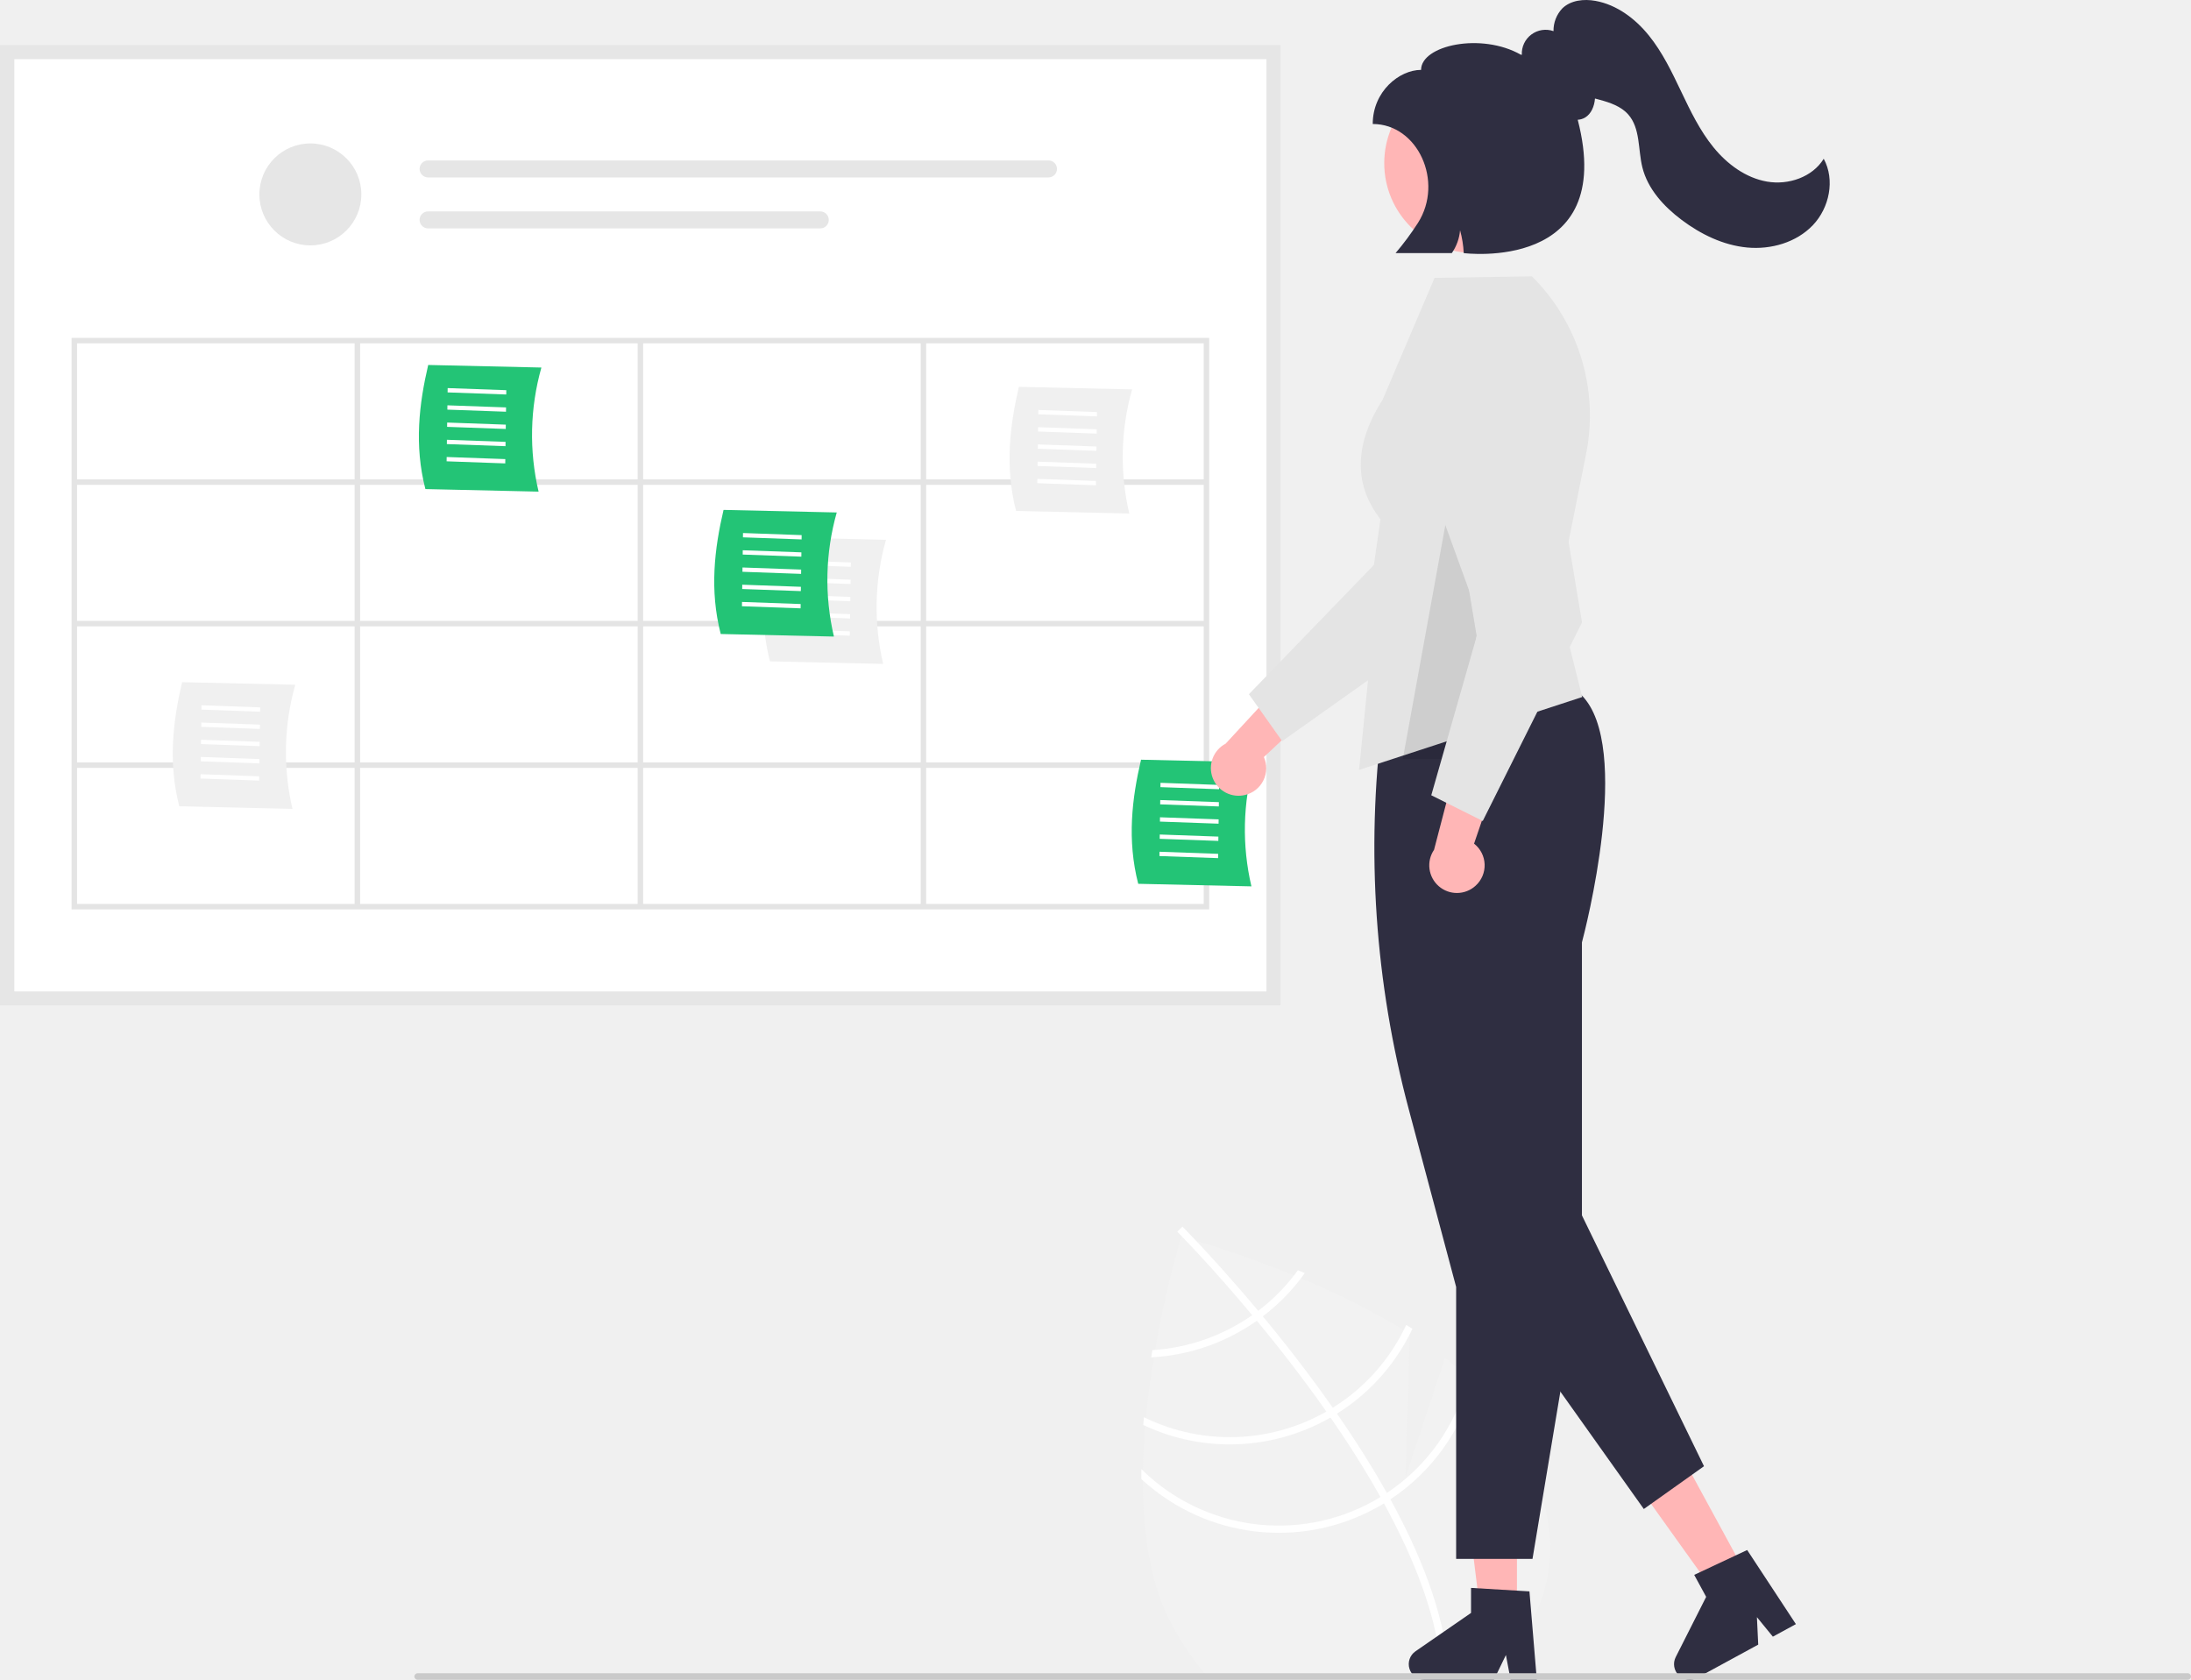
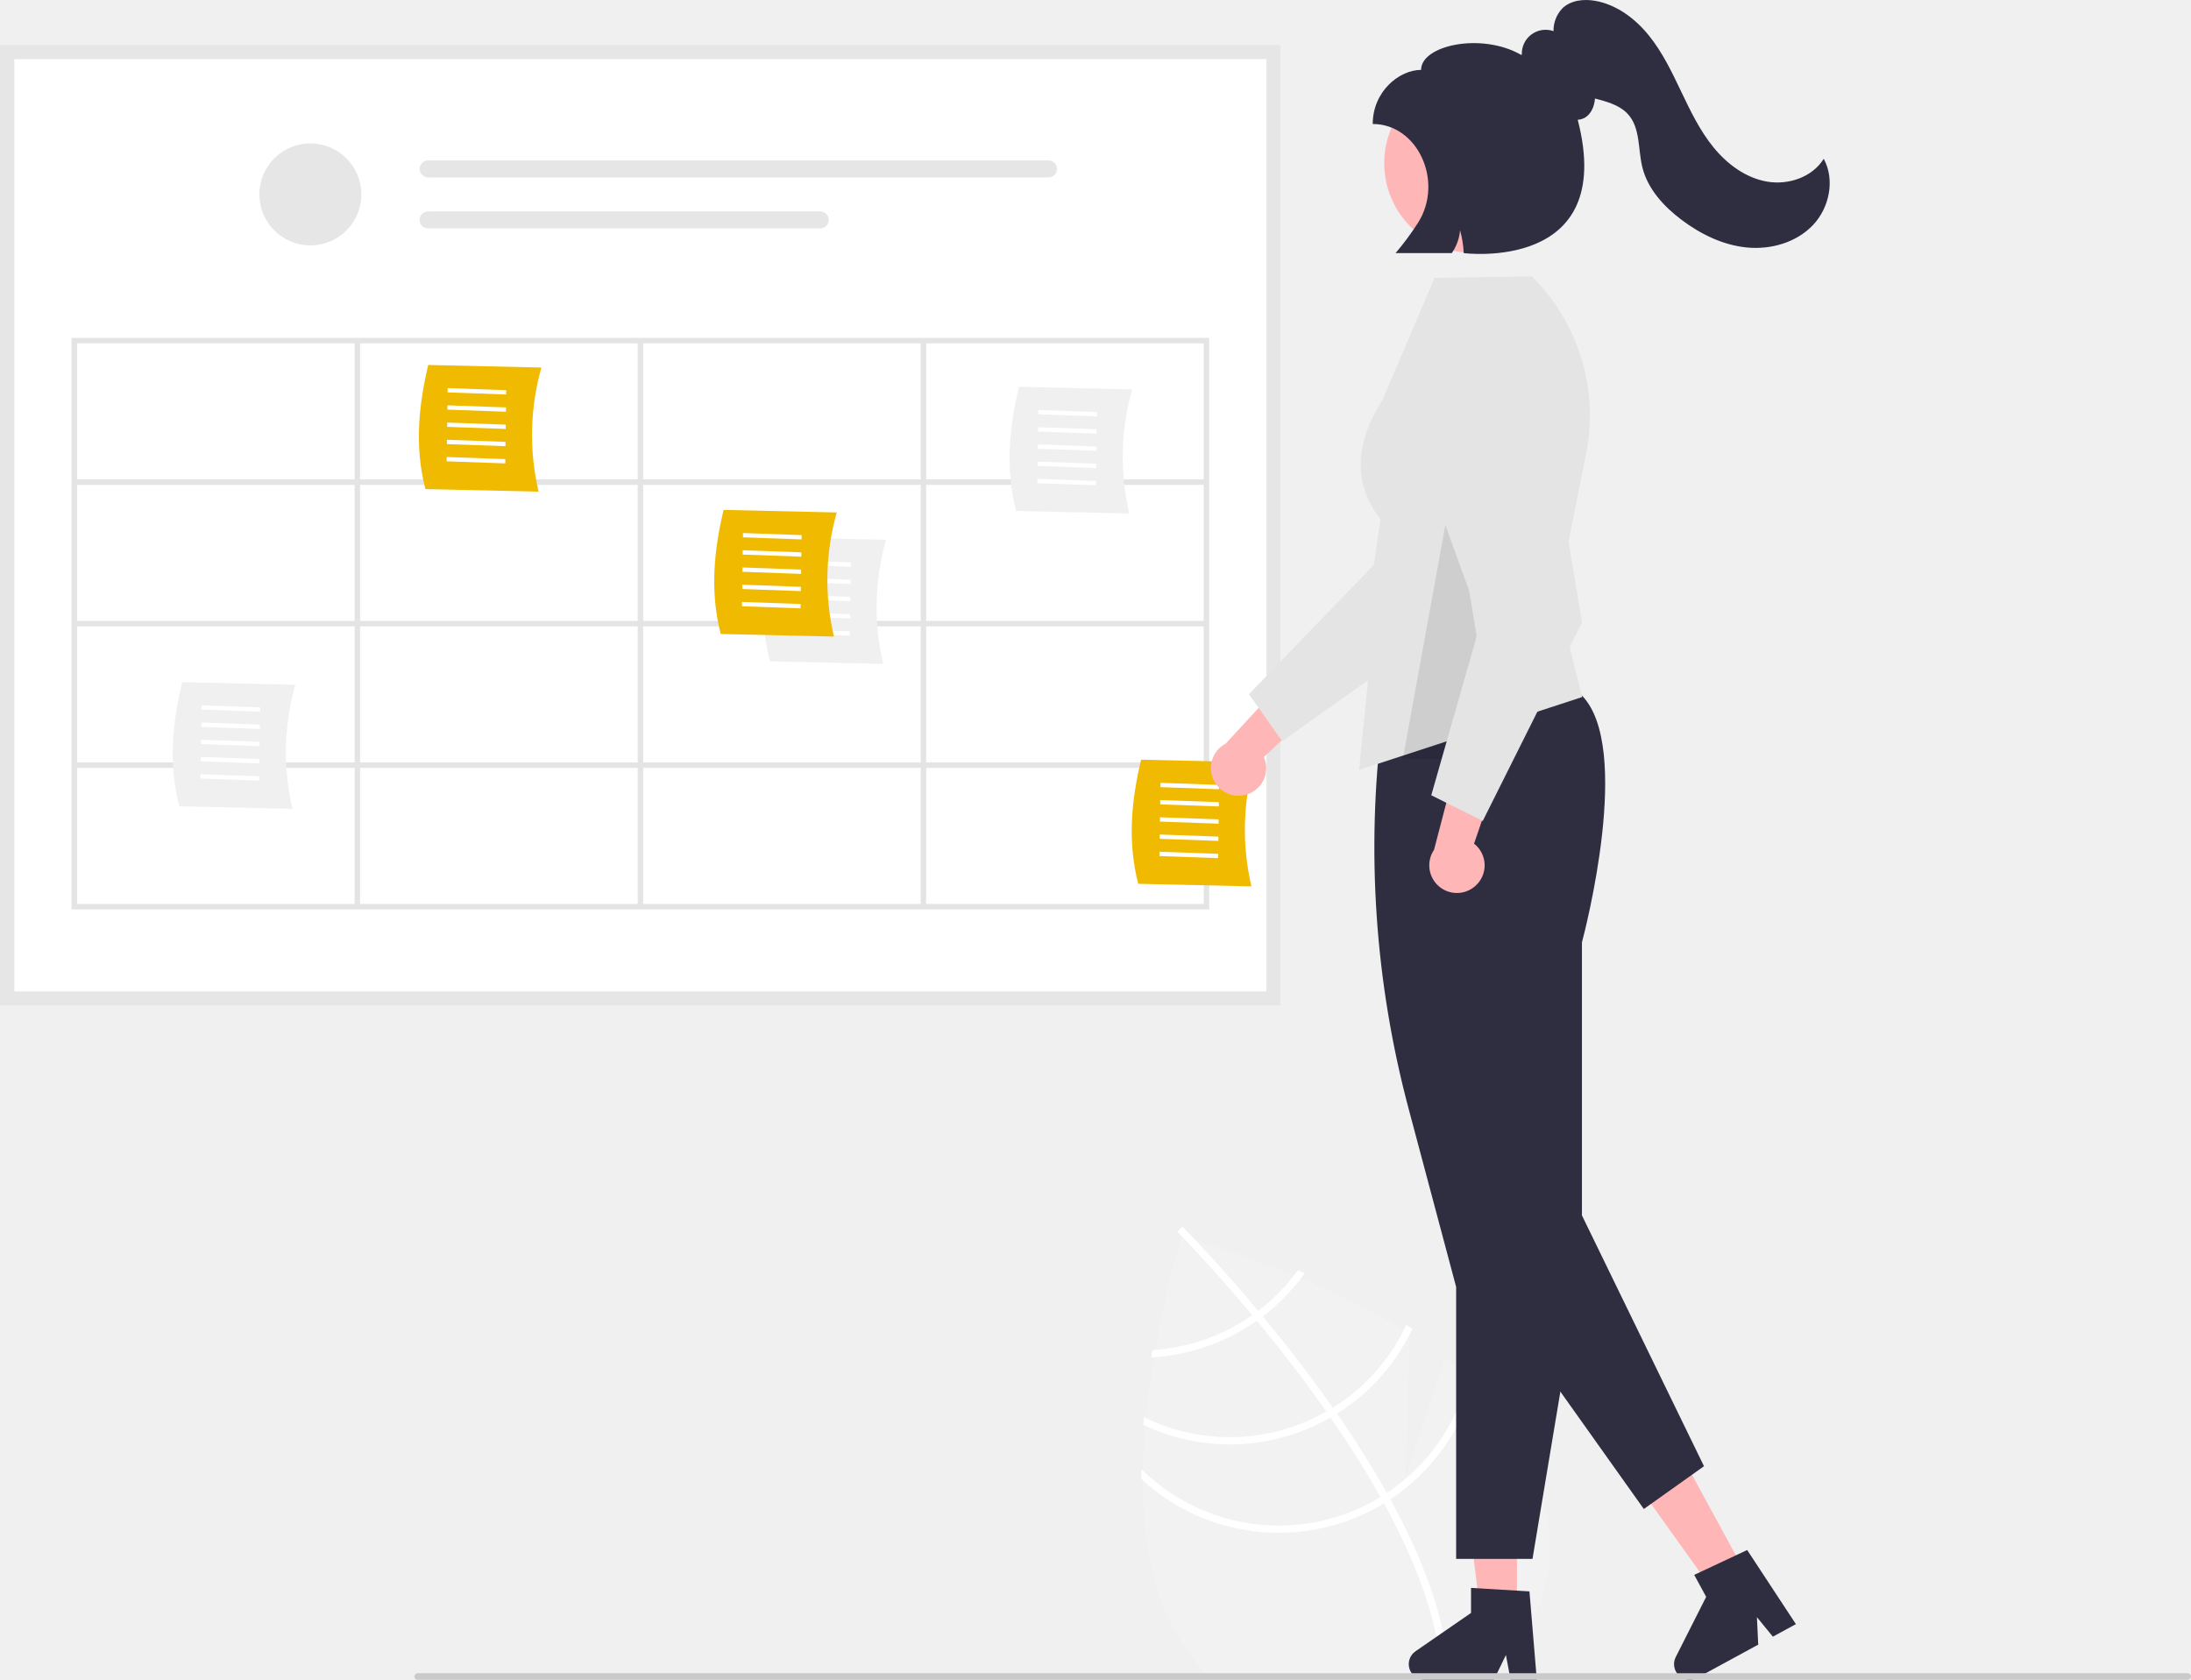
<svg xmlns="http://www.w3.org/2000/svg" id="ee53e21e-3957-4d81-a8a1-5950f465cd80" data-name="Layer 1" width="801.197" height="614.273" viewBox="0 0 801.197 614.273">
  <path d="M743.174,755.175c-.781.666-1.587,1.316-2.401,1.957H641.901c-.567-.642-1.135-1.291-1.694-1.957a109.348,109.348,0,0,1-11.999-17.641c-8.117-14.623-10.914-33.793-10.914-53.318,0-1.193.008-2.385.033-3.578.091-5.477.395-10.963.847-16.358.082-.938.165-1.867.255-2.796.732-7.739,1.76-15.272,2.928-22.312.148-.896.296-1.785.452-2.665a365.995,365.995,0,0,1,9.557-41.425s.132.033.386.099c.732.206,2.484.691,5.058,1.456,7.089,2.105,20.404,6.349,35.759,12.657.839.337,1.686.691,2.541,1.053A283.267,283.267,0,0,1,712.728,629.237c.749.452,1.489.913,2.229,1.373v.066l-1.62,52.446,14.475-43.662q4.429,3.368,8.463,6.982c.74.658,1.48,1.332,2.196,2.031a81.027,81.027,0,0,1,15.461,19.286C775.586,706.8,766.498,735.502,743.174,755.175Z" transform="translate(-199.4014 -142.8637)" fill="#f2f2f2" />
  <path d="M729.234,757.132h-2.632c-.016-.65-.041-1.299-.082-1.957-1.061-19.73-9.523-41.516-21.046-62.545-.411-.765-.83-1.546-1.275-2.311-5.593-10.001-11.827-19.787-18.266-29.089-.494-.724-1.004-1.456-1.514-2.179-8.57-12.229-17.419-23.546-25.413-33.209-.559-.691-1.135-1.365-1.702-2.031-11.851-14.211-21.63-24.566-25.553-28.629-.584-.6-1.036-1.061-1.348-1.382-.288-.313-.461-.477-.494-.51l.921-.921.008-.025.938-.921c.033.041.6.584,1.603,1.628.847.864,2.007,2.072,3.43,3.586,4.967,5.264,13.183,14.22,22.691,25.577.551.658,1.118,1.341,1.686,2.023,6.489,7.838,13.521,16.72,20.487,26.268q2.627,3.602,5.099,7.147c.518.724,1.028,1.447,1.521,2.171q10.449,15.075,18.25,28.999l1.299,2.327c13.258,24.179,20.396,45.595,21.318,64.026C729.193,755.832,729.218,756.482,729.234,757.132Z" transform="translate(-199.4014 -142.8637)" fill="#fff" />
  <path d="M674.017,607.369c-.469.65-.946,1.291-1.447,1.925a70.242,70.242,0,0,1-13.068,12.92c-.716.526-1.448,1.069-2.196,1.595a72.04,72.04,0,0,1-6.333,3.948,70.825,70.825,0,0,1-29.163,8.751c-.329.033-.666.058-.995.074-.148.88-.288,1.76-.444,2.656.329-.016.658-.033.987-.066a73.306,73.306,0,0,0,30.898-9.104,75.178,75.178,0,0,0,6.752-4.227c.74-.518,1.464-1.061,2.179-1.604a73.267,73.267,0,0,0,13.924-13.891c.477-.633.946-1.275,1.406-1.916C675.662,608.068,674.831,607.714,674.017,607.369Z" transform="translate(-199.4014 -142.8637)" fill="#fff" />
  <path d="M713.625,627.378c-.288.625-.592,1.242-.897,1.859a70.842,70.842,0,0,1-25.955,28.415c-.773.485-1.554.954-2.352,1.398-.239.14-.493.288-.732.419a71.278,71.278,0,0,1-65.259,2.015c-.247-.115-.485-.23-.724-.345-.09.938-.173,1.875-.238,2.821.23.107.469.222.707.321a73.88,73.88,0,0,0,66.789-2.5c.329-.181.65-.362.971-.551.798-.461,1.587-.929,2.36-1.406a73.401,73.401,0,0,0,26.663-29.147c.321-.617.625-1.242.921-1.875C715.13,628.324,714.381,627.847,713.625,627.378Z" transform="translate(-199.4014 -142.8637)" fill="#fff" />
  <path d="M736.71,644.575c-.14.625-.28,1.25-.436,1.867a71.08,71.08,0,0,1-29.73,42.379c-.765.518-1.554,1.012-2.344,1.497-.847.51-1.694,1.02-2.566,1.497a71.459,71.459,0,0,1-84.307-11.177c-.189-.173-.37-.354-.551-.535,0,1.225-.008,2.434.008,3.652.164.156.337.313.51.461a74.083,74.083,0,0,0,85.623,9.91c.872-.477,1.727-.97,2.558-1.497.806-.477,1.587-.971,2.368-1.48a73.808,73.808,0,0,0,30.627-42.675c.156-.592.312-1.184.452-1.785C738.207,645.965,737.459,645.282,736.71,644.575Z" transform="translate(-199.4014 -142.8637)" fill="#fff" />
  <path d="M667.757,510.652H199.401v-351.389H667.757Z" transform="translate(-199.4014 -142.8637)" fill="#fff" />
  <circle cx="113.491" cy="71.094" r="18.643" fill="#e6e6e6" />
  <path d="M355.949,201.529a3.107,3.107,0,0,0,0,6.214H582.808a3.107,3.107,0,0,0,0-6.214Z" transform="translate(-199.4014 -142.8637)" fill="#e6e6e6" />
  <path d="M355.949,220.172a3.107,3.107,0,1,0-.013,6.214H499.358a3.107,3.107,0,1,0,0-6.214Z" transform="translate(-199.4014 -142.8637)" fill="#e6e6e6" />
  <path d="M667.757,510.652H199.401v-351.389H667.757Zm-463.113-5.242H662.515V164.505H204.643Z" transform="translate(-199.4014 -142.8637)" fill="#e6e6e6" />
  <path d="M225.579,266.422v209h416v-209Zm414,51.75h-101.5v-49.75h101.5Zm-205,0v-49.75h101.5v49.75Zm101.5,2v49.75h-101.5v-49.75Zm-103.5-2h-101.5v-49.75h101.5Zm0,2v49.75h-101.5v-49.75Zm-103.5,49.75h-101.5v-49.75h101.5Zm0,2v49.75h-101.5v-49.75Zm2,0h101.5v49.75h-101.5Zm101.5,51.75v49.75h-101.5v-49.75Zm2,0h101.5v49.75h-101.5Zm0-2v-49.75h101.5v49.75Zm103.5-49.75h101.5v49.75h-101.5Zm0-2v-49.75h101.5v49.75Zm-209-101.5v49.75h-101.5v-49.75Zm-101.5,155.25h101.5v49.75h-101.5Zm310.5,49.75v-49.75h101.5v49.75Z" transform="translate(-199.4014 -142.8637)" fill="#e4e4e4" />
-   <path d="M396.351,322.649l-41.393-.937c-4.14-16.039-2.276-31.31,1.028-45.382l41.393.937A90.629,90.629,0,0,0,396.351,322.649Z" transform="translate(-199.4014 -142.8637)" fill="#23c476" />
+   <path d="M396.351,322.649l-41.393-.937c-4.14-16.039-2.276-31.31,1.028-45.382l41.393.937A90.629,90.629,0,0,0,396.351,322.649Z" transform="translate(-199.4014 -142.8637)" fill="#efba00" />
  <polygon points="163.676 143.496 163.698 141.921 185.143 142.687 185.12 144.262 163.676 143.496" fill="#fff" />
  <polygon points="163.586 149.796 163.608 148.221 185.052 148.988 185.03 150.563 163.586 149.796" fill="#fff" />
  <polygon points="163.495 156.096 163.518 154.521 184.962 155.288 184.94 156.863 163.495 156.096" fill="#fff" />
  <polygon points="163.405 162.396 163.427 160.821 184.872 161.588 184.849 163.163 163.405 162.396" fill="#fff" />
  <polygon points="163.315 168.696 163.337 167.121 184.782 167.888 184.759 169.463 163.315 168.696" fill="#fff" />
  <path d="M306.351,438.649l-41.393-.937c-4.14-16.039-2.276-31.31,1.028-45.382l41.393.937A90.629,90.629,0,0,0,306.351,438.649Z" transform="translate(-199.4014 -142.8637)" fill="#f0f0f0" />
  <polygon points="73.676 259.496 73.698 257.921 95.143 258.687 95.12 260.262 73.676 259.496" fill="#fff" />
  <polygon points="73.586 265.796 73.608 264.221 95.052 264.988 95.03 266.563 73.586 265.796" fill="#fff" />
  <polygon points="73.495 272.096 73.518 270.521 94.962 271.288 94.94 272.863 73.495 272.096" fill="#fff" />
  <polygon points="73.405 278.396 73.427 276.821 94.872 277.588 94.849 279.163 73.405 278.396" fill="#fff" />
  <polygon points="73.315 284.696 73.337 283.121 94.782 283.888 94.759 285.463 73.315 284.696" fill="#fff" />
  <path d="M522.351,385.649l-41.393-.937c-4.14-16.039-2.276-31.31,1.028-45.382l41.393.937A90.629,90.629,0,0,0,522.351,385.649Z" transform="translate(-199.4014 -142.8637)" fill="#f0f0f0" />
  <polygon points="289.676 206.496 289.698 204.921 311.143 205.687 311.12 207.262 289.676 206.496" fill="#fff" />
  <polygon points="289.586 212.796 289.608 211.221 311.052 211.988 311.03 213.563 289.586 212.796" fill="#fff" />
  <polygon points="289.495 219.096 289.518 217.521 310.962 218.288 310.94 219.863 289.495 219.096" fill="#fff" />
  <polygon points="289.405 225.396 289.427 223.821 310.872 224.588 310.849 226.163 289.405 225.396" fill="#fff" />
  <polygon points="289.315 231.696 289.337 230.121 310.782 230.888 310.759 232.463 289.315 231.696" fill="#fff" />
-   <path d="M504.351,375.649l-41.393-.937c-4.14-16.039-2.276-31.31,1.028-45.382l41.393.937A90.629,90.629,0,0,0,504.351,375.649Z" transform="translate(-199.4014 -142.8637)" fill="#23c476" />
+   <path d="M504.351,375.649l-41.393-.937c-4.14-16.039-2.276-31.31,1.028-45.382l41.393.937A90.629,90.629,0,0,0,504.351,375.649Z" transform="translate(-199.4014 -142.8637)" fill="#efba00" />
  <polygon points="271.676 196.496 271.698 194.921 293.143 195.687 293.12 197.262 271.676 196.496" fill="#fff" />
  <polygon points="271.586 202.796 271.608 201.221 293.052 201.988 293.03 203.563 271.586 202.796" fill="#fff" />
  <polygon points="271.495 209.096 271.518 207.521 292.962 208.288 292.94 209.863 271.495 209.096" fill="#fff" />
  <polygon points="271.405 215.396 271.427 213.821 292.872 214.588 292.849 216.163 271.405 215.396" fill="#fff" />
  <polygon points="271.315 221.696 271.337 220.121 292.782 220.888 292.759 222.463 271.315 221.696" fill="#fff" />
-   <path d="M657.017,466.999l-41.393-.937c-4.14-16.039-2.276-31.31,1.028-45.382l41.393.937A90.629,90.629,0,0,0,657.017,466.999Z" transform="translate(-199.4014 -142.8637)" fill="#23c476" />
+   <path d="M657.017,466.999l-41.393-.937c-4.14-16.039-2.276-31.31,1.028-45.382l41.393.937A90.629,90.629,0,0,0,657.017,466.999Z" transform="translate(-199.4014 -142.8637)" fill="#efba00" />
  <polygon points="424.342 287.845 424.365 286.27 445.809 287.037 445.786 288.612 424.342 287.845" fill="#fff" />
  <polygon points="424.252 294.145 424.274 292.57 445.719 293.337 445.696 294.912 424.252 294.145" fill="#fff" />
  <polygon points="424.161 300.446 424.184 298.871 445.628 299.637 445.606 301.212 424.161 300.446" fill="#fff" />
  <polygon points="424.071 306.746 424.094 305.171 445.538 305.937 445.515 307.512 424.071 306.746" fill="#fff" />
  <polygon points="423.981 313.046 424.003 311.471 445.448 312.238 445.425 313.813 423.981 313.046" fill="#fff" />
  <path d="M612.351,330.649l-41.393-.937c-4.14-16.039-2.276-31.31,1.028-45.382l41.393.937A90.629,90.629,0,0,0,612.351,330.649Z" transform="translate(-199.4014 -142.8637)" fill="#f0f0f0" />
  <polygon points="379.676 151.496 379.698 149.921 401.143 150.687 401.12 152.262 379.676 151.496" fill="#fff" />
  <polygon points="379.586 157.796 379.608 156.221 401.052 156.988 401.03 158.563 379.586 157.796" fill="#fff" />
  <polygon points="379.495 164.096 379.518 162.521 400.962 163.288 400.94 164.863 379.495 164.096" fill="#fff" />
  <polygon points="379.405 170.396 379.427 168.821 400.872 169.588 400.849 171.163 379.405 170.396" fill="#fff" />
  <polygon points="379.315 176.696 379.337 175.121 400.782 175.888 400.759 177.463 379.315 176.696" fill="#fff" />
  <path d="M654.785,433.554a10.056,10.056,0,0,0,6.786-13.846L687.67,395.299l-18.056-4.339-22.016,23.845a10.11,10.11,0,0,0,7.186,18.75Z" transform="translate(-199.4014 -142.8637)" fill="#ffb6b6" />
  <path d="M668.267,413.892l-12.172-17.161,45.718-47.287,10.616-74.536a25.353,25.353,0,0,1,33.196-20.45h0a25.38,25.38,0,0,1,15.927,32.122l-27.085,80.358Z" transform="translate(-199.4014 -142.8637)" fill="#e4e4e4" />
  <polygon points="554.708 588.617 541.196 588.616 534.768 536.499 554.711 536.5 554.708 588.617" fill="#ffb6b6" />
  <path d="M761.378,757.136h-9.588l-1.711-9.052-4.383,9.052h-25.429a5.716,5.716,0,0,1-3.248-10.42l20.307-14.025v-9.151l21.359,1.275Z" transform="translate(-199.4014 -142.8637)" fill="#2f2e41" />
  <polygon points="638.069 574.867 626.2 581.325 595.643 538.619 613.16 529.088 638.069 574.867" fill="#ffb6b6" />
  <path d="M856.117,736.792l-8.422,4.583-5.83-7.133.477,10.046-22.336,12.154a5.716,5.716,0,0,1-7.834-7.6l11.134-22.025-4.374-8.038,19.371-9.089Z" transform="translate(-199.4014 -142.8637)" fill="#2f2e41" />
  <path d="M759.802,712.922H731.878V613.487l-17.287-64.826a371.106,371.106,0,0,1-9.709-142.301l.024-.195.15-.126c.444-.373,44.689-36.957,72.675-8.971,18.864,18.864,1.138,86.696.146,90.419V604.422Z" transform="translate(-199.4014 -142.8637)" fill="#2f2e41" />
  <path d="M696.378,424.422l9-90c-1.169-2.454-18-18-.402-45.333l19.008-44.618,35.597-.553.15.15a71.703,71.703,0,0,1,19.648,64.894l-10.489,52.447,9.088,36.354Z" transform="translate(-199.4014 -142.8637)" fill="#e4e4e4" />
  <polygon points="543.742 471.137 601.106 551.824 623.111 536.179 575.202 437.728 543.742 471.137" fill="#2f2e41" />
  <circle cx="539.056" cy="59.668" r="32.87" fill="#ffb6b6" />
  <polygon points="530.977 178.558 539.977 232.558 530.977 277.558 512.977 277.558 521.159 232.558 530.977 178.558" opacity="0.1" />
  <path d="M738.965,466.787a10.056,10.056,0,0,0-.532-15.41l11.532-33.823-17.972,4.673-8.196,31.402A10.11,10.11,0,0,0,738.965,466.787Z" transform="translate(-199.4014 -142.8637)" fill="#ffb6b6" />
  <path d="M741.602,443.093l-18.818-9.409L740.853,370.44l-25.729-70.755a25.353,25.353,0,0,1,19.658-33.671h0A25.38,25.38,0,0,1,763.957,286.854l13.941,83.646Z" transform="translate(-199.4014 -142.8637)" fill="#e4e4e4" />
  <path d="M1000.599,755.942a1.187,1.187,0,0,1-1.19,1.19h-647.29a1.19,1.19,0,1,1,0-2.38h647.29A1.193,1.193,0,0,1,1000.599,755.942Z" transform="translate(-199.4014 -142.8637)" fill="#cacaca" />
  <path d="M866.296,200.925c-4.147,6.732-12.931,9.7-20.722,8.352-7.791-1.348-14.561-6.377-19.562-12.501-5-6.125-8.459-13.335-11.863-20.471-3.404-7.137-6.847-14.352-11.822-20.497-4.975-6.145-11.71-11.213-19.49-12.624-4.234-.768-9.03-.261-12.119,2.734a11.802,11.802,0,0,0-3.238,8.331,8.703,8.703,0,0,0-11.582,8.637c-.115-.002-.229-.01-.344-.01-14.496-8.242-36.499-3.454-36.499,5.546-7.954,0-17.676,7.855-17.676,19.784v0c16.448,0,26.128,21.075,16.526,36.186a103.288,103.288,0,0,1-8.18,11.031H730.293a17.137,17.137,0,0,0,3.018-8.371,38.504,38.504,0,0,1,1.346,8.371s56.185,7.24,41.683-48.763a5.868,5.868,0,0,0,2.718-.824c2.19-1.32,3.382-4.111,3.591-6.943q.813.217,1.621.434c3.866,1.044,7.881,2.396,10.534,5.394,4.484,5.068,3.541,12.761,5.169,19.329,1.964,7.921,7.838,14.328,14.364,19.228,7.011,5.265,15.201,9.265,23.93,10.096,8.729.83,18.017-1.824,24.065-8.172S870.487,208.626,866.296,200.925Z" transform="translate(-199.4014 -142.8637)" fill="#2f2e41" />
</svg>
